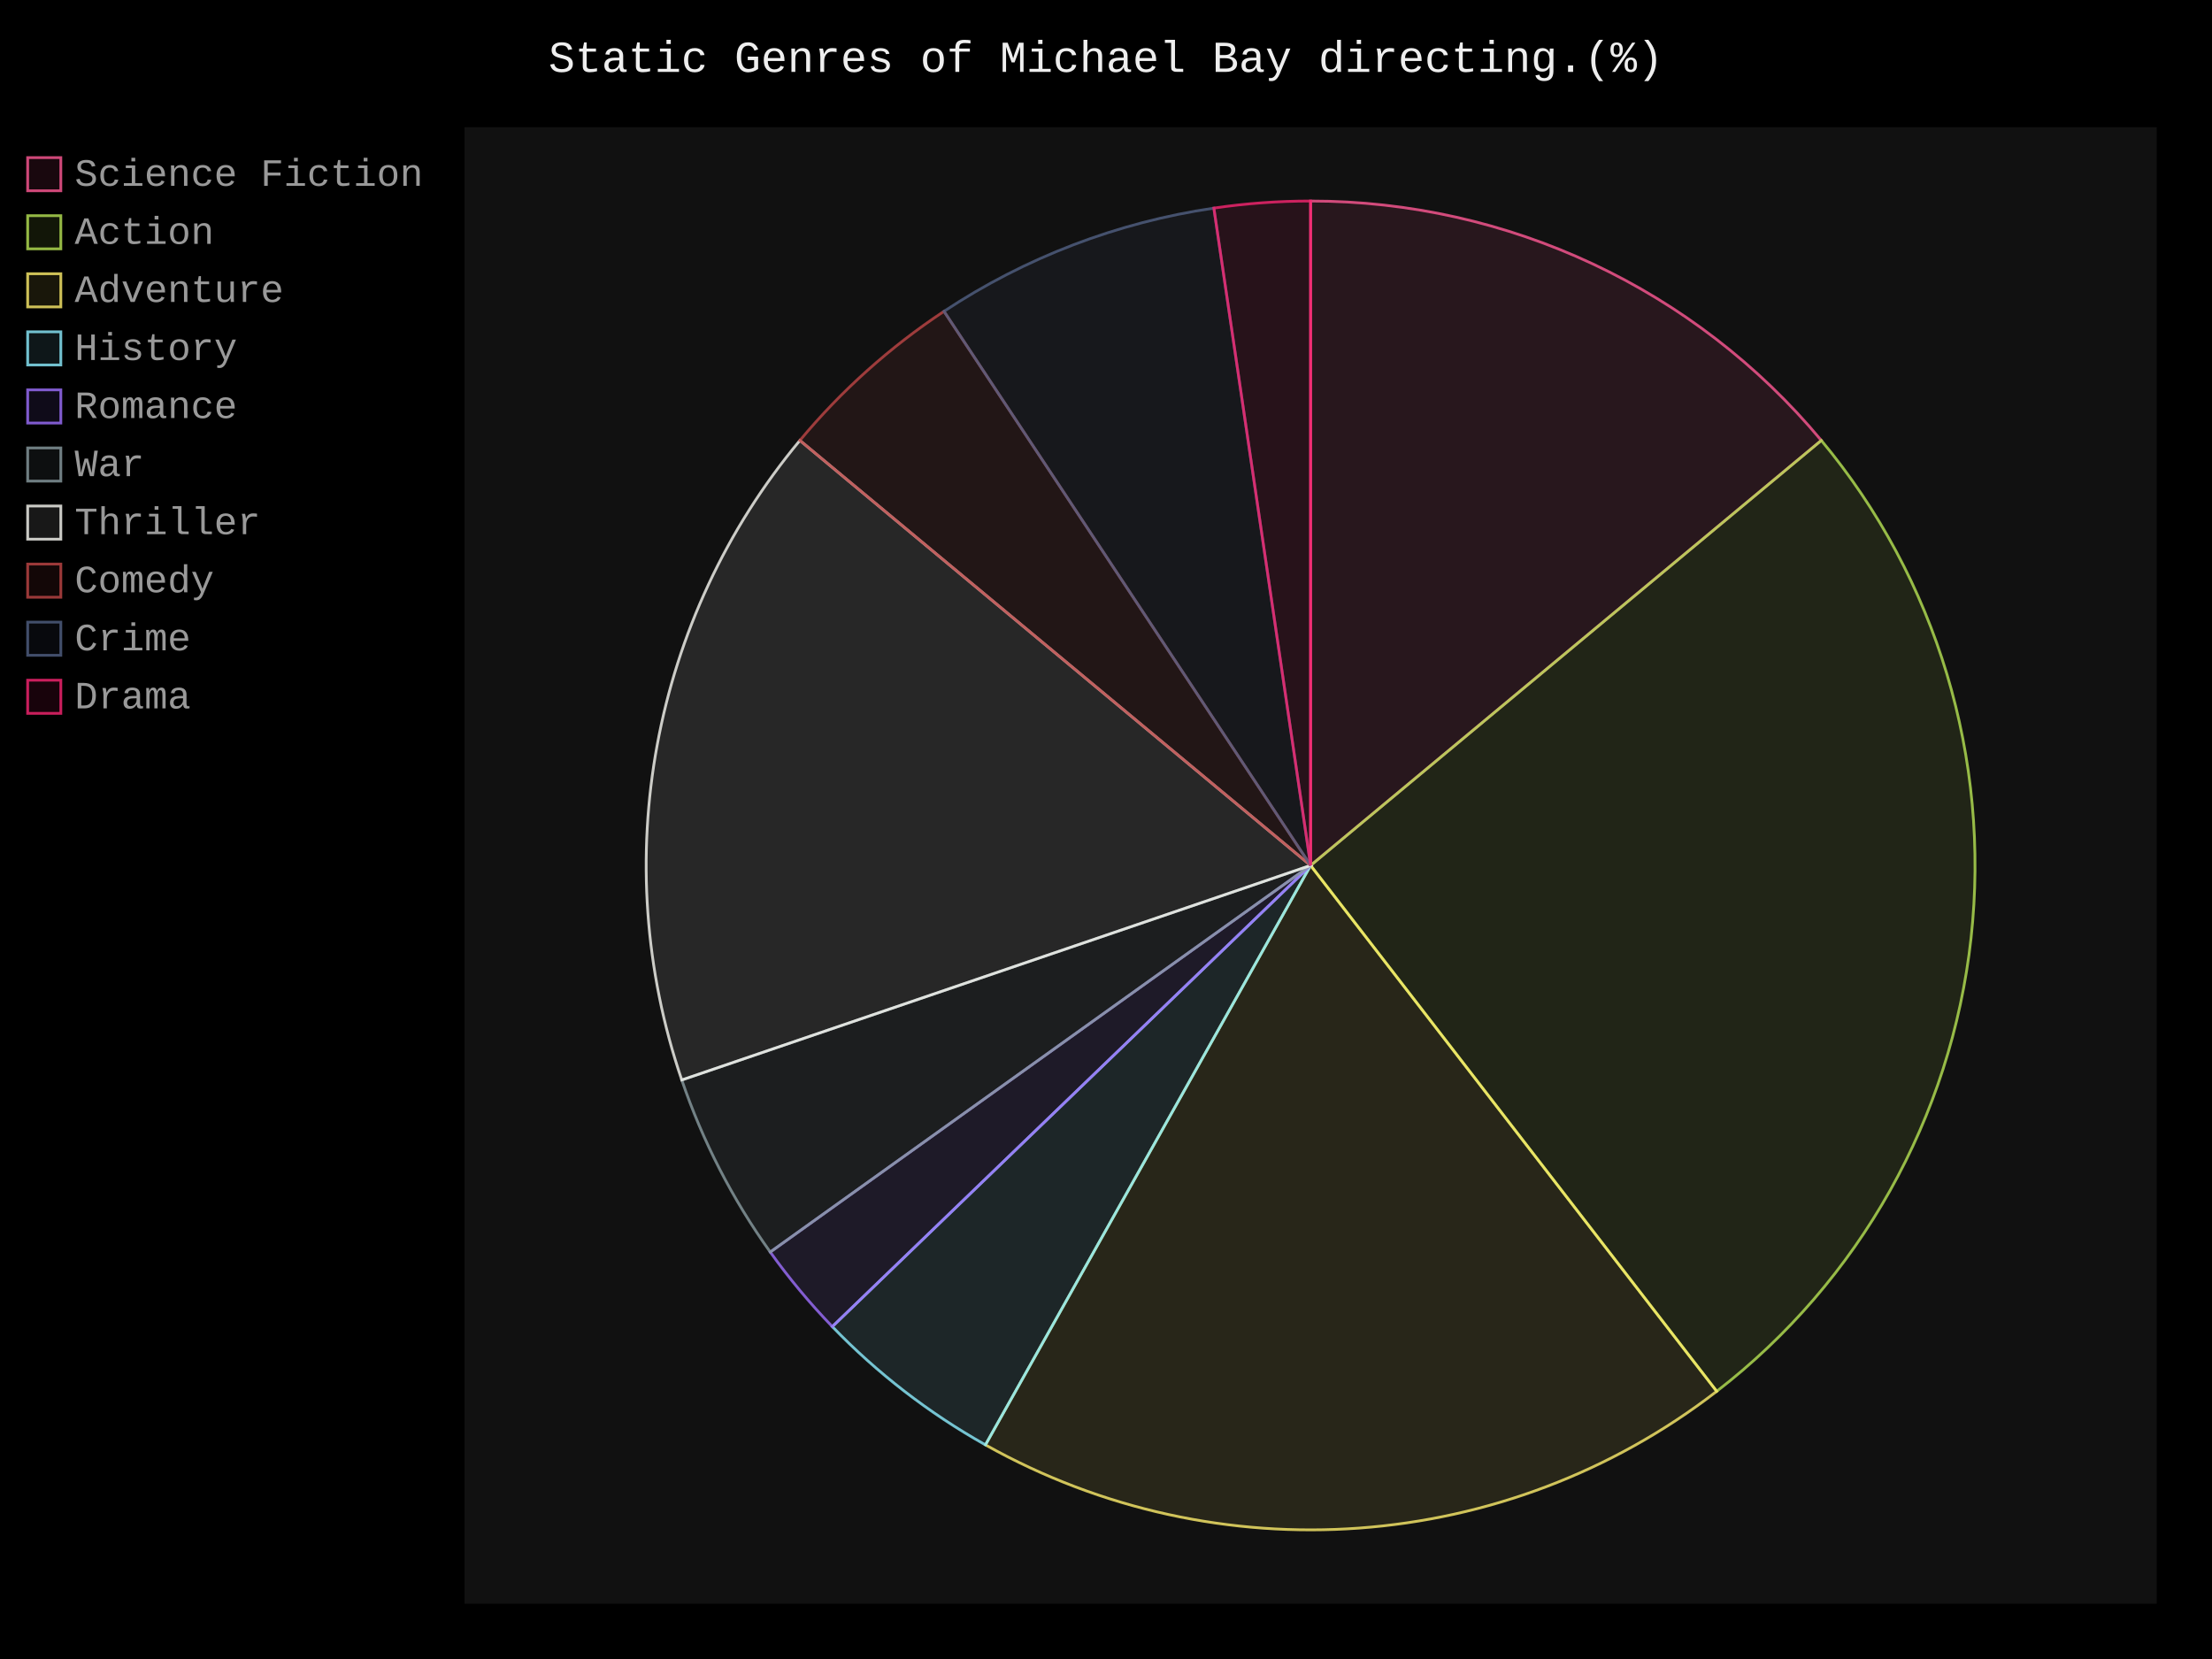
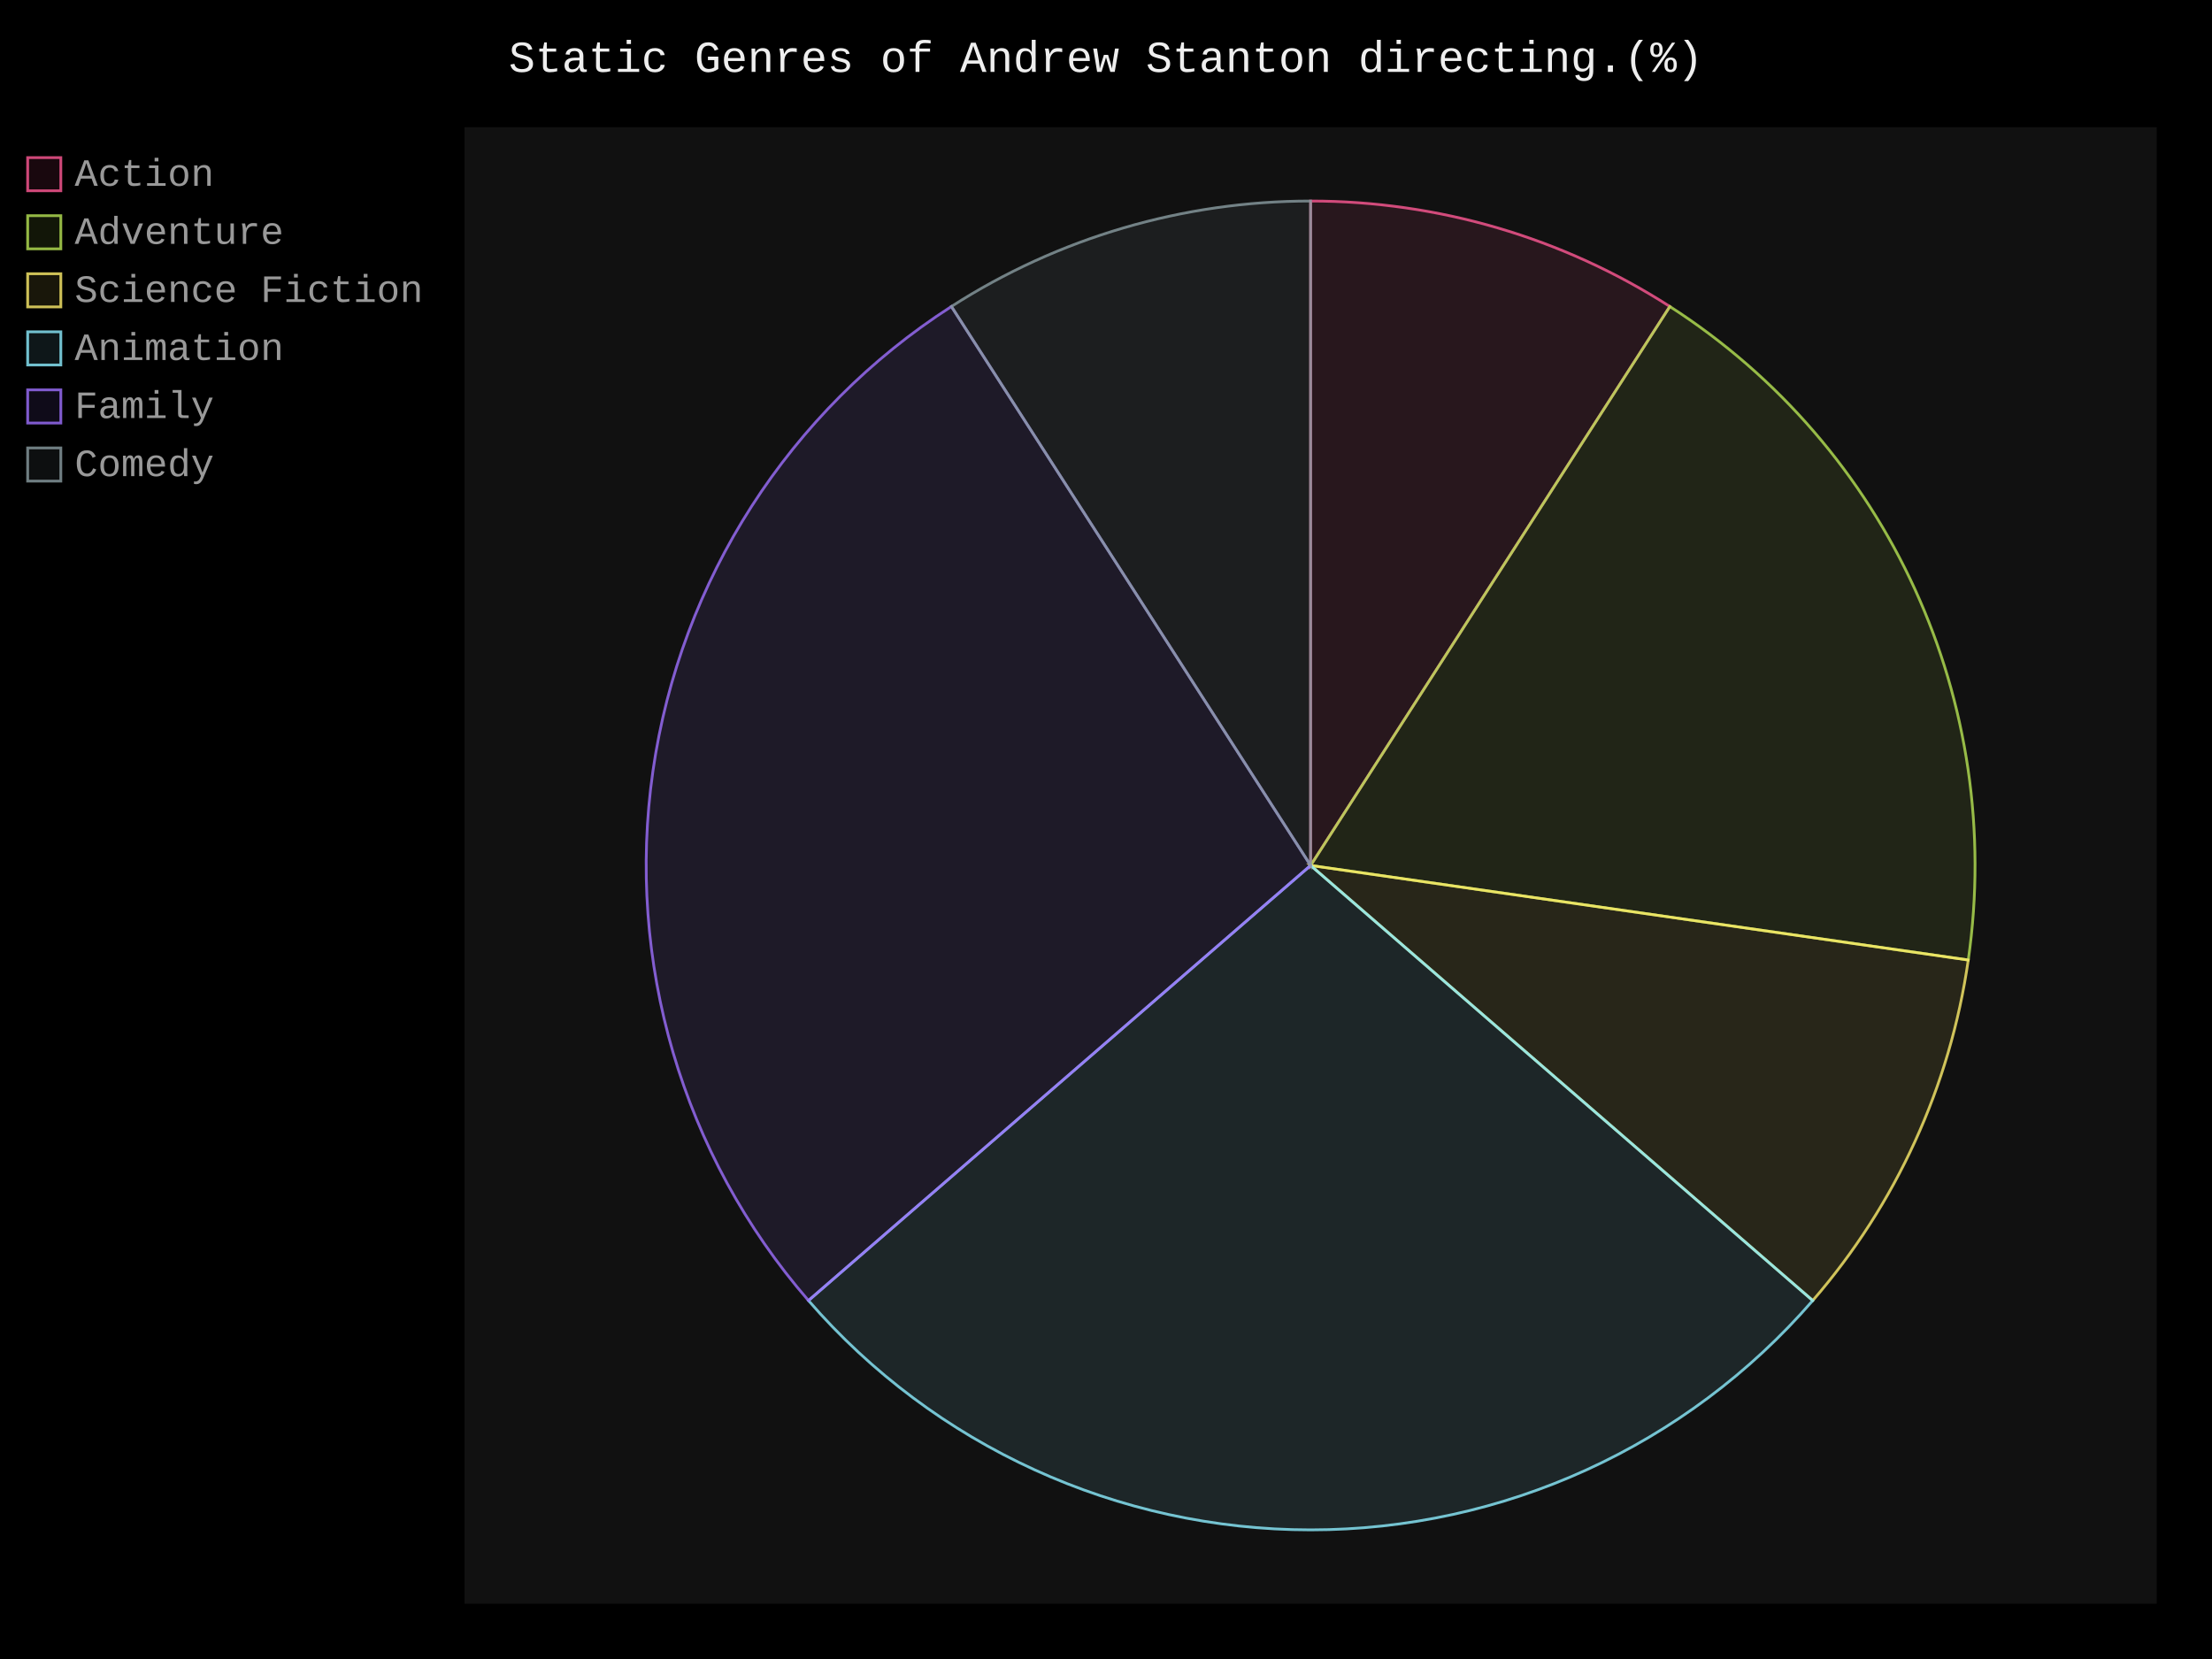
- <svg xmlns="http://www.w3.org/2000/svg" class="pygal-chart" id="chart-f203e2de-7014-462d-ae32-45b416c539ff" viewBox="0 0 800 600">
+ <svg xmlns="http://www.w3.org/2000/svg" class="pygal-chart" id="chart-0ce2e092-f8ff-4575-9e05-078ee97001f6" viewBox="0 0 800 600">
  <defs>
-     <style type="text/css">#chart-f203e2de-7014-462d-ae32-45b416c539ff{-webkit-user-select:none;-webkit-font-smoothing:antialiased;font-family:Consolas,"Liberation Mono",Menlo,Courier,monospace}#chart-f203e2de-7014-462d-ae32-45b416c539ff .title{font-family:Consolas,"Liberation Mono",Menlo,Courier,monospace;font-size:16px}#chart-f203e2de-7014-462d-ae32-45b416c539ff .legends .legend text{font-family:Consolas,"Liberation Mono",Menlo,Courier,monospace;font-size:14px}#chart-f203e2de-7014-462d-ae32-45b416c539ff .axis text{font-family:Consolas,"Liberation Mono",Menlo,Courier,monospace;font-size:10px}#chart-f203e2de-7014-462d-ae32-45b416c539ff .axis text.major{font-family:Consolas,"Liberation Mono",Menlo,Courier,monospace;font-size:10px}#chart-f203e2de-7014-462d-ae32-45b416c539ff .text-overlay text.value{font-family:Consolas,"Liberation Mono",Menlo,Courier,monospace;font-size:16px}#chart-f203e2de-7014-462d-ae32-45b416c539ff .text-overlay text.label{font-family:Consolas,"Liberation Mono",Menlo,Courier,monospace;font-size:10px}#chart-f203e2de-7014-462d-ae32-45b416c539ff .tooltip{font-family:Consolas,"Liberation Mono",Menlo,Courier,monospace;font-size:14px}#chart-f203e2de-7014-462d-ae32-45b416c539ff text.no_data{font-family:Consolas,"Liberation Mono",Menlo,Courier,monospace;font-size:64px}
- #chart-f203e2de-7014-462d-ae32-45b416c539ff{background-color:black}#chart-f203e2de-7014-462d-ae32-45b416c539ff path,#chart-f203e2de-7014-462d-ae32-45b416c539ff line,#chart-f203e2de-7014-462d-ae32-45b416c539ff rect,#chart-f203e2de-7014-462d-ae32-45b416c539ff circle{-webkit-transition:1s ease-out;-moz-transition:1s ease-out;transition:1s ease-out}#chart-f203e2de-7014-462d-ae32-45b416c539ff .graph &gt; .background{fill:black}#chart-f203e2de-7014-462d-ae32-45b416c539ff .plot &gt; .background{fill:#111}#chart-f203e2de-7014-462d-ae32-45b416c539ff .graph{fill:#999}#chart-f203e2de-7014-462d-ae32-45b416c539ff text.no_data{fill:#eee}#chart-f203e2de-7014-462d-ae32-45b416c539ff .title{fill:#eee}#chart-f203e2de-7014-462d-ae32-45b416c539ff .legends .legend text{fill:#999}#chart-f203e2de-7014-462d-ae32-45b416c539ff .legends .legend:hover text{fill:#eee}#chart-f203e2de-7014-462d-ae32-45b416c539ff .axis .line{stroke:#eee}#chart-f203e2de-7014-462d-ae32-45b416c539ff .axis .guide.line{stroke:#555}#chart-f203e2de-7014-462d-ae32-45b416c539ff .axis .major.line{stroke:#999}#chart-f203e2de-7014-462d-ae32-45b416c539ff .axis text.major{fill:#eee}#chart-f203e2de-7014-462d-ae32-45b416c539ff .axis.y .guides:hover .guide.line,#chart-f203e2de-7014-462d-ae32-45b416c539ff .line-graph .axis.x .guides:hover .guide.line,#chart-f203e2de-7014-462d-ae32-45b416c539ff .stackedline-graph .axis.x .guides:hover .guide.line,#chart-f203e2de-7014-462d-ae32-45b416c539ff .xy-graph .axis.x .guides:hover .guide.line{stroke:#eee}#chart-f203e2de-7014-462d-ae32-45b416c539ff .axis .guides:hover text{fill:#eee}#chart-f203e2de-7014-462d-ae32-45b416c539ff .reactive{fill-opacity:.1;stroke-opacity:.8}#chart-f203e2de-7014-462d-ae32-45b416c539ff .ci{stroke:#999}#chart-f203e2de-7014-462d-ae32-45b416c539ff .reactive.active,#chart-f203e2de-7014-462d-ae32-45b416c539ff .active .reactive{fill-opacity:.75;stroke-opacity:.9;stroke-width:4}#chart-f203e2de-7014-462d-ae32-45b416c539ff .ci .reactive.active{stroke-width:1.5}#chart-f203e2de-7014-462d-ae32-45b416c539ff .series text{fill:#eee}#chart-f203e2de-7014-462d-ae32-45b416c539ff .tooltip rect{fill:#111;stroke:#eee;-webkit-transition:opacity 1s ease-out;-moz-transition:opacity 1s ease-out;transition:opacity 1s ease-out}#chart-f203e2de-7014-462d-ae32-45b416c539ff .tooltip .label{fill:#999}#chart-f203e2de-7014-462d-ae32-45b416c539ff .tooltip .label{fill:#999}#chart-f203e2de-7014-462d-ae32-45b416c539ff .tooltip .legend{font-size:.8em;fill:#555}#chart-f203e2de-7014-462d-ae32-45b416c539ff .tooltip .x_label{font-size:.6em;fill:#eee}#chart-f203e2de-7014-462d-ae32-45b416c539ff .tooltip .xlink{font-size:.5em;text-decoration:underline}#chart-f203e2de-7014-462d-ae32-45b416c539ff .tooltip .value{font-size:1.5em}#chart-f203e2de-7014-462d-ae32-45b416c539ff .bound{font-size:.5em}#chart-f203e2de-7014-462d-ae32-45b416c539ff .max-value{font-size:.75em;fill:#555}#chart-f203e2de-7014-462d-ae32-45b416c539ff .map-element{fill:#111;stroke:#555 !important}#chart-f203e2de-7014-462d-ae32-45b416c539ff .map-element .reactive{fill-opacity:inherit;stroke-opacity:inherit}#chart-f203e2de-7014-462d-ae32-45b416c539ff .color-0,#chart-f203e2de-7014-462d-ae32-45b416c539ff .color-0 a:visited{stroke:#ff5995;fill:#ff5995}#chart-f203e2de-7014-462d-ae32-45b416c539ff .color-1,#chart-f203e2de-7014-462d-ae32-45b416c539ff .color-1 a:visited{stroke:#b6e354;fill:#b6e354}#chart-f203e2de-7014-462d-ae32-45b416c539ff .color-2,#chart-f203e2de-7014-462d-ae32-45b416c539ff .color-2 a:visited{stroke:#feed6c;fill:#feed6c}#chart-f203e2de-7014-462d-ae32-45b416c539ff .color-3,#chart-f203e2de-7014-462d-ae32-45b416c539ff .color-3 a:visited{stroke:#8cedff;fill:#8cedff}#chart-f203e2de-7014-462d-ae32-45b416c539ff .color-4,#chart-f203e2de-7014-462d-ae32-45b416c539ff .color-4 a:visited{stroke:#9e6ffe;fill:#9e6ffe}#chart-f203e2de-7014-462d-ae32-45b416c539ff .color-5,#chart-f203e2de-7014-462d-ae32-45b416c539ff .color-5 a:visited{stroke:#899ca1;fill:#899ca1}#chart-f203e2de-7014-462d-ae32-45b416c539ff .color-6,#chart-f203e2de-7014-462d-ae32-45b416c539ff .color-6 a:visited{stroke:#f8f8f2;fill:#f8f8f2}#chart-f203e2de-7014-462d-ae32-45b416c539ff .color-7,#chart-f203e2de-7014-462d-ae32-45b416c539ff .color-7 a:visited{stroke:#bf4646;fill:#bf4646}#chart-f203e2de-7014-462d-ae32-45b416c539ff .color-8,#chart-f203e2de-7014-462d-ae32-45b416c539ff .color-8 a:visited{stroke:#516083;fill:#516083}#chart-f203e2de-7014-462d-ae32-45b416c539ff .color-9,#chart-f203e2de-7014-462d-ae32-45b416c539ff .color-9 a:visited{stroke:#f92672;fill:#f92672}#chart-f203e2de-7014-462d-ae32-45b416c539ff .text-overlay .color-0 text{fill:black}#chart-f203e2de-7014-462d-ae32-45b416c539ff .text-overlay .color-1 text{fill:black}#chart-f203e2de-7014-462d-ae32-45b416c539ff .text-overlay .color-2 text{fill:black}#chart-f203e2de-7014-462d-ae32-45b416c539ff .text-overlay .color-3 text{fill:black}#chart-f203e2de-7014-462d-ae32-45b416c539ff .text-overlay .color-4 text{fill:black}#chart-f203e2de-7014-462d-ae32-45b416c539ff .text-overlay .color-5 text{fill:black}#chart-f203e2de-7014-462d-ae32-45b416c539ff .text-overlay .color-6 text{fill:black}#chart-f203e2de-7014-462d-ae32-45b416c539ff .text-overlay .color-7 text{fill:black}#chart-f203e2de-7014-462d-ae32-45b416c539ff .text-overlay .color-8 text{fill:black}#chart-f203e2de-7014-462d-ae32-45b416c539ff .text-overlay .color-9 text{fill:black}
- #chart-f203e2de-7014-462d-ae32-45b416c539ff text.no_data{text-anchor:middle}#chart-f203e2de-7014-462d-ae32-45b416c539ff .guide.line{fill:none}#chart-f203e2de-7014-462d-ae32-45b416c539ff .centered{text-anchor:middle}#chart-f203e2de-7014-462d-ae32-45b416c539ff .title{text-anchor:middle}#chart-f203e2de-7014-462d-ae32-45b416c539ff .legends .legend text{fill-opacity:1}#chart-f203e2de-7014-462d-ae32-45b416c539ff .axis.x text{text-anchor:middle}#chart-f203e2de-7014-462d-ae32-45b416c539ff .axis.x:not(.web) text[transform]{text-anchor:start}#chart-f203e2de-7014-462d-ae32-45b416c539ff .axis.x:not(.web) text[transform].backwards{text-anchor:end}#chart-f203e2de-7014-462d-ae32-45b416c539ff .axis.y text{text-anchor:end}#chart-f203e2de-7014-462d-ae32-45b416c539ff .axis.y text[transform].backwards{text-anchor:start}#chart-f203e2de-7014-462d-ae32-45b416c539ff .axis.y2 text{text-anchor:start}#chart-f203e2de-7014-462d-ae32-45b416c539ff .axis.y2 text[transform].backwards{text-anchor:end}#chart-f203e2de-7014-462d-ae32-45b416c539ff .axis .guide.line{stroke-dasharray:4,4}#chart-f203e2de-7014-462d-ae32-45b416c539ff .axis .major.guide.line{stroke-dasharray:6,6}#chart-f203e2de-7014-462d-ae32-45b416c539ff .horizontal .axis.y .guide.line,#chart-f203e2de-7014-462d-ae32-45b416c539ff .horizontal .axis.y2 .guide.line,#chart-f203e2de-7014-462d-ae32-45b416c539ff .vertical .axis.x .guide.line{opacity:0}#chart-f203e2de-7014-462d-ae32-45b416c539ff .horizontal .axis.always_show .guide.line,#chart-f203e2de-7014-462d-ae32-45b416c539ff .vertical .axis.always_show .guide.line{opacity:1 !important}#chart-f203e2de-7014-462d-ae32-45b416c539ff .axis.y .guides:hover .guide.line,#chart-f203e2de-7014-462d-ae32-45b416c539ff .axis.y2 .guides:hover .guide.line,#chart-f203e2de-7014-462d-ae32-45b416c539ff .axis.x .guides:hover .guide.line{opacity:1}#chart-f203e2de-7014-462d-ae32-45b416c539ff .axis .guides:hover text{opacity:1}#chart-f203e2de-7014-462d-ae32-45b416c539ff .nofill{fill:none}#chart-f203e2de-7014-462d-ae32-45b416c539ff .subtle-fill{fill-opacity:.2}#chart-f203e2de-7014-462d-ae32-45b416c539ff .dot{stroke-width:1px;fill-opacity:1}#chart-f203e2de-7014-462d-ae32-45b416c539ff .dot.active{stroke-width:5px}#chart-f203e2de-7014-462d-ae32-45b416c539ff .dot.negative{fill:transparent}#chart-f203e2de-7014-462d-ae32-45b416c539ff text,#chart-f203e2de-7014-462d-ae32-45b416c539ff tspan{stroke:none !important}#chart-f203e2de-7014-462d-ae32-45b416c539ff .series text.active{opacity:1}#chart-f203e2de-7014-462d-ae32-45b416c539ff .tooltip rect{fill-opacity:.95;stroke-width:.5}#chart-f203e2de-7014-462d-ae32-45b416c539ff .tooltip text{fill-opacity:1}#chart-f203e2de-7014-462d-ae32-45b416c539ff .showable{visibility:hidden}#chart-f203e2de-7014-462d-ae32-45b416c539ff .showable.shown{visibility:visible}#chart-f203e2de-7014-462d-ae32-45b416c539ff .gauge-background{fill:rgba(229,229,229,1);stroke:none}#chart-f203e2de-7014-462d-ae32-45b416c539ff .bg-lines{stroke:black;stroke-width:2px}</style>
+     <style type="text/css">#chart-0ce2e092-f8ff-4575-9e05-078ee97001f6{-webkit-user-select:none;-webkit-font-smoothing:antialiased;font-family:Consolas,"Liberation Mono",Menlo,Courier,monospace}#chart-0ce2e092-f8ff-4575-9e05-078ee97001f6 .title{font-family:Consolas,"Liberation Mono",Menlo,Courier,monospace;font-size:16px}#chart-0ce2e092-f8ff-4575-9e05-078ee97001f6 .legends .legend text{font-family:Consolas,"Liberation Mono",Menlo,Courier,monospace;font-size:14px}#chart-0ce2e092-f8ff-4575-9e05-078ee97001f6 .axis text{font-family:Consolas,"Liberation Mono",Menlo,Courier,monospace;font-size:10px}#chart-0ce2e092-f8ff-4575-9e05-078ee97001f6 .axis text.major{font-family:Consolas,"Liberation Mono",Menlo,Courier,monospace;font-size:10px}#chart-0ce2e092-f8ff-4575-9e05-078ee97001f6 .text-overlay text.value{font-family:Consolas,"Liberation Mono",Menlo,Courier,monospace;font-size:16px}#chart-0ce2e092-f8ff-4575-9e05-078ee97001f6 .text-overlay text.label{font-family:Consolas,"Liberation Mono",Menlo,Courier,monospace;font-size:10px}#chart-0ce2e092-f8ff-4575-9e05-078ee97001f6 .tooltip{font-family:Consolas,"Liberation Mono",Menlo,Courier,monospace;font-size:14px}#chart-0ce2e092-f8ff-4575-9e05-078ee97001f6 text.no_data{font-family:Consolas,"Liberation Mono",Menlo,Courier,monospace;font-size:64px}
+ #chart-0ce2e092-f8ff-4575-9e05-078ee97001f6{background-color:black}#chart-0ce2e092-f8ff-4575-9e05-078ee97001f6 path,#chart-0ce2e092-f8ff-4575-9e05-078ee97001f6 line,#chart-0ce2e092-f8ff-4575-9e05-078ee97001f6 rect,#chart-0ce2e092-f8ff-4575-9e05-078ee97001f6 circle{-webkit-transition:1s ease-out;-moz-transition:1s ease-out;transition:1s ease-out}#chart-0ce2e092-f8ff-4575-9e05-078ee97001f6 .graph &gt; .background{fill:black}#chart-0ce2e092-f8ff-4575-9e05-078ee97001f6 .plot &gt; .background{fill:#111}#chart-0ce2e092-f8ff-4575-9e05-078ee97001f6 .graph{fill:#999}#chart-0ce2e092-f8ff-4575-9e05-078ee97001f6 text.no_data{fill:#eee}#chart-0ce2e092-f8ff-4575-9e05-078ee97001f6 .title{fill:#eee}#chart-0ce2e092-f8ff-4575-9e05-078ee97001f6 .legends .legend text{fill:#999}#chart-0ce2e092-f8ff-4575-9e05-078ee97001f6 .legends .legend:hover text{fill:#eee}#chart-0ce2e092-f8ff-4575-9e05-078ee97001f6 .axis .line{stroke:#eee}#chart-0ce2e092-f8ff-4575-9e05-078ee97001f6 .axis .guide.line{stroke:#555}#chart-0ce2e092-f8ff-4575-9e05-078ee97001f6 .axis .major.line{stroke:#999}#chart-0ce2e092-f8ff-4575-9e05-078ee97001f6 .axis text.major{fill:#eee}#chart-0ce2e092-f8ff-4575-9e05-078ee97001f6 .axis.y .guides:hover .guide.line,#chart-0ce2e092-f8ff-4575-9e05-078ee97001f6 .line-graph .axis.x .guides:hover .guide.line,#chart-0ce2e092-f8ff-4575-9e05-078ee97001f6 .stackedline-graph .axis.x .guides:hover .guide.line,#chart-0ce2e092-f8ff-4575-9e05-078ee97001f6 .xy-graph .axis.x .guides:hover .guide.line{stroke:#eee}#chart-0ce2e092-f8ff-4575-9e05-078ee97001f6 .axis .guides:hover text{fill:#eee}#chart-0ce2e092-f8ff-4575-9e05-078ee97001f6 .reactive{fill-opacity:.1;stroke-opacity:.8}#chart-0ce2e092-f8ff-4575-9e05-078ee97001f6 .ci{stroke:#999}#chart-0ce2e092-f8ff-4575-9e05-078ee97001f6 .reactive.active,#chart-0ce2e092-f8ff-4575-9e05-078ee97001f6 .active .reactive{fill-opacity:.75;stroke-opacity:.9;stroke-width:4}#chart-0ce2e092-f8ff-4575-9e05-078ee97001f6 .ci .reactive.active{stroke-width:1.5}#chart-0ce2e092-f8ff-4575-9e05-078ee97001f6 .series text{fill:#eee}#chart-0ce2e092-f8ff-4575-9e05-078ee97001f6 .tooltip rect{fill:#111;stroke:#eee;-webkit-transition:opacity 1s ease-out;-moz-transition:opacity 1s ease-out;transition:opacity 1s ease-out}#chart-0ce2e092-f8ff-4575-9e05-078ee97001f6 .tooltip .label{fill:#999}#chart-0ce2e092-f8ff-4575-9e05-078ee97001f6 .tooltip .label{fill:#999}#chart-0ce2e092-f8ff-4575-9e05-078ee97001f6 .tooltip .legend{font-size:.8em;fill:#555}#chart-0ce2e092-f8ff-4575-9e05-078ee97001f6 .tooltip .x_label{font-size:.6em;fill:#eee}#chart-0ce2e092-f8ff-4575-9e05-078ee97001f6 .tooltip .xlink{font-size:.5em;text-decoration:underline}#chart-0ce2e092-f8ff-4575-9e05-078ee97001f6 .tooltip .value{font-size:1.5em}#chart-0ce2e092-f8ff-4575-9e05-078ee97001f6 .bound{font-size:.5em}#chart-0ce2e092-f8ff-4575-9e05-078ee97001f6 .max-value{font-size:.75em;fill:#555}#chart-0ce2e092-f8ff-4575-9e05-078ee97001f6 .map-element{fill:#111;stroke:#555 !important}#chart-0ce2e092-f8ff-4575-9e05-078ee97001f6 .map-element .reactive{fill-opacity:inherit;stroke-opacity:inherit}#chart-0ce2e092-f8ff-4575-9e05-078ee97001f6 .color-0,#chart-0ce2e092-f8ff-4575-9e05-078ee97001f6 .color-0 a:visited{stroke:#ff5995;fill:#ff5995}#chart-0ce2e092-f8ff-4575-9e05-078ee97001f6 .color-1,#chart-0ce2e092-f8ff-4575-9e05-078ee97001f6 .color-1 a:visited{stroke:#b6e354;fill:#b6e354}#chart-0ce2e092-f8ff-4575-9e05-078ee97001f6 .color-2,#chart-0ce2e092-f8ff-4575-9e05-078ee97001f6 .color-2 a:visited{stroke:#feed6c;fill:#feed6c}#chart-0ce2e092-f8ff-4575-9e05-078ee97001f6 .color-3,#chart-0ce2e092-f8ff-4575-9e05-078ee97001f6 .color-3 a:visited{stroke:#8cedff;fill:#8cedff}#chart-0ce2e092-f8ff-4575-9e05-078ee97001f6 .color-4,#chart-0ce2e092-f8ff-4575-9e05-078ee97001f6 .color-4 a:visited{stroke:#9e6ffe;fill:#9e6ffe}#chart-0ce2e092-f8ff-4575-9e05-078ee97001f6 .color-5,#chart-0ce2e092-f8ff-4575-9e05-078ee97001f6 .color-5 a:visited{stroke:#899ca1;fill:#899ca1}#chart-0ce2e092-f8ff-4575-9e05-078ee97001f6 .text-overlay .color-0 text{fill:black}#chart-0ce2e092-f8ff-4575-9e05-078ee97001f6 .text-overlay .color-1 text{fill:black}#chart-0ce2e092-f8ff-4575-9e05-078ee97001f6 .text-overlay .color-2 text{fill:black}#chart-0ce2e092-f8ff-4575-9e05-078ee97001f6 .text-overlay .color-3 text{fill:black}#chart-0ce2e092-f8ff-4575-9e05-078ee97001f6 .text-overlay .color-4 text{fill:black}#chart-0ce2e092-f8ff-4575-9e05-078ee97001f6 .text-overlay .color-5 text{fill:black}
+ #chart-0ce2e092-f8ff-4575-9e05-078ee97001f6 text.no_data{text-anchor:middle}#chart-0ce2e092-f8ff-4575-9e05-078ee97001f6 .guide.line{fill:none}#chart-0ce2e092-f8ff-4575-9e05-078ee97001f6 .centered{text-anchor:middle}#chart-0ce2e092-f8ff-4575-9e05-078ee97001f6 .title{text-anchor:middle}#chart-0ce2e092-f8ff-4575-9e05-078ee97001f6 .legends .legend text{fill-opacity:1}#chart-0ce2e092-f8ff-4575-9e05-078ee97001f6 .axis.x text{text-anchor:middle}#chart-0ce2e092-f8ff-4575-9e05-078ee97001f6 .axis.x:not(.web) text[transform]{text-anchor:start}#chart-0ce2e092-f8ff-4575-9e05-078ee97001f6 .axis.x:not(.web) text[transform].backwards{text-anchor:end}#chart-0ce2e092-f8ff-4575-9e05-078ee97001f6 .axis.y text{text-anchor:end}#chart-0ce2e092-f8ff-4575-9e05-078ee97001f6 .axis.y text[transform].backwards{text-anchor:start}#chart-0ce2e092-f8ff-4575-9e05-078ee97001f6 .axis.y2 text{text-anchor:start}#chart-0ce2e092-f8ff-4575-9e05-078ee97001f6 .axis.y2 text[transform].backwards{text-anchor:end}#chart-0ce2e092-f8ff-4575-9e05-078ee97001f6 .axis .guide.line{stroke-dasharray:4,4}#chart-0ce2e092-f8ff-4575-9e05-078ee97001f6 .axis .major.guide.line{stroke-dasharray:6,6}#chart-0ce2e092-f8ff-4575-9e05-078ee97001f6 .horizontal .axis.y .guide.line,#chart-0ce2e092-f8ff-4575-9e05-078ee97001f6 .horizontal .axis.y2 .guide.line,#chart-0ce2e092-f8ff-4575-9e05-078ee97001f6 .vertical .axis.x .guide.line{opacity:0}#chart-0ce2e092-f8ff-4575-9e05-078ee97001f6 .horizontal .axis.always_show .guide.line,#chart-0ce2e092-f8ff-4575-9e05-078ee97001f6 .vertical .axis.always_show .guide.line{opacity:1 !important}#chart-0ce2e092-f8ff-4575-9e05-078ee97001f6 .axis.y .guides:hover .guide.line,#chart-0ce2e092-f8ff-4575-9e05-078ee97001f6 .axis.y2 .guides:hover .guide.line,#chart-0ce2e092-f8ff-4575-9e05-078ee97001f6 .axis.x .guides:hover .guide.line{opacity:1}#chart-0ce2e092-f8ff-4575-9e05-078ee97001f6 .axis .guides:hover text{opacity:1}#chart-0ce2e092-f8ff-4575-9e05-078ee97001f6 .nofill{fill:none}#chart-0ce2e092-f8ff-4575-9e05-078ee97001f6 .subtle-fill{fill-opacity:.2}#chart-0ce2e092-f8ff-4575-9e05-078ee97001f6 .dot{stroke-width:1px;fill-opacity:1}#chart-0ce2e092-f8ff-4575-9e05-078ee97001f6 .dot.active{stroke-width:5px}#chart-0ce2e092-f8ff-4575-9e05-078ee97001f6 .dot.negative{fill:transparent}#chart-0ce2e092-f8ff-4575-9e05-078ee97001f6 text,#chart-0ce2e092-f8ff-4575-9e05-078ee97001f6 tspan{stroke:none !important}#chart-0ce2e092-f8ff-4575-9e05-078ee97001f6 .series text.active{opacity:1}#chart-0ce2e092-f8ff-4575-9e05-078ee97001f6 .tooltip rect{fill-opacity:.95;stroke-width:.5}#chart-0ce2e092-f8ff-4575-9e05-078ee97001f6 .tooltip text{fill-opacity:1}#chart-0ce2e092-f8ff-4575-9e05-078ee97001f6 .showable{visibility:hidden}#chart-0ce2e092-f8ff-4575-9e05-078ee97001f6 .showable.shown{visibility:visible}#chart-0ce2e092-f8ff-4575-9e05-078ee97001f6 .gauge-background{fill:rgba(229,229,229,1);stroke:none}#chart-0ce2e092-f8ff-4575-9e05-078ee97001f6 .bg-lines{stroke:black;stroke-width:2px}</style>
  </defs>
  <g class="graph pie-graph vertical">
    <rect class="background" height="600" width="800" x="0" y="0" />
    <g class="plot" transform="translate(168, 46)">
      <rect class="background" height="534" width="612.0" x="0" y="0" />
      <g class="series serie-0 color-0">
        <g class="slices">
          <g class="slice">
-             <path class="slice reactive tooltip-trigger" d="M306 26.7 A240.3 240.3 0 0 1 490.701 113.281 L306 267 A0 0 0 0 0 306 267 z" />
+             <path class="slice reactive tooltip-trigger" d="M306 26.7 A240.3 240.3 0 0 1 435.916 64.847 L306 267 A0 0 0 0 0 306 267 z" />
          </g>
        </g>
      </g>
      <g class="series serie-1 color-1">
        <g class="slices">
          <g class="slice">
-             <path class="slice reactive tooltip-trigger" d="M490.701 113.281 A240.3 240.3 0 0 1 452.876 457.188 L306 267 A0 0 0 0 0 306 267 z" />
+             <path class="slice reactive tooltip-trigger" d="M435.916 64.847 A240.3 240.3 0 0 1 543.854 301.198 L306 267 A0 0 0 0 0 306 267 z" />
          </g>
        </g>
      </g>
      <g class="series serie-2 color-2">
        <g class="slices">
          <g class="slice">
-             <path class="slice reactive tooltip-trigger" d="M452.876 457.188 A240.3 240.3 0 0 1 188.4 476.557 L306 267 A0 0 0 0 0 306 267 z" />
+             <path class="slice reactive tooltip-trigger" d="M543.854 301.198 A240.3 240.3 0 0 1 487.607 424.363 L306 267 A0 0 0 0 0 306 267 z" />
          </g>
        </g>
      </g>
      <g class="series serie-3 color-3">
        <g class="slices">
          <g class="slice">
-             <path class="slice reactive tooltip-trigger" d="M188.4 476.557 A240.3 240.3 0 0 1 133.015 433.794 L306 267 A0 0 0 0 0 306 267 z" />
+             <path class="slice reactive tooltip-trigger" d="M487.607 424.363 A240.3 240.3 0 0 1 124.393 424.363 L306 267 A0 0 0 0 0 306 267 z" />
          </g>
        </g>
      </g>
      <g class="series serie-4 color-4">
        <g class="slices">
          <g class="slice">
-             <path class="slice reactive tooltip-trigger" d="M133.015 433.794 A240.3 240.3 0 0 1 110.569 406.824 L306 267 A0 0 0 0 0 306 267 z" />
+             <path class="slice reactive tooltip-trigger" d="M124.393 424.363 A240.3 240.3 0 0 1 176.084 64.847 L306 267 A0 0 0 0 0 306 267 z" />
          </g>
        </g>
      </g>
      <g class="series serie-5 color-5">
        <g class="slices">
          <g class="slice">
-             <path class="slice reactive tooltip-trigger" d="M110.569 406.824 A240.3 240.3 0 0 1 78.573 344.594 L306 267 A0 0 0 0 0 306 267 z" />
-           </g>
-         </g>
-       </g>
-       <g class="series serie-6 color-6">
-         <g class="slices">
-           <g class="slice">
-             <path class="slice reactive tooltip-trigger" d="M78.573 344.594 A240.3 240.3 0 0 1 121.289 113.293 L306 267 A0 0 0 0 0 306 267 z" />
-           </g>
-         </g>
-       </g>
-       <g class="series serie-7 color-7">
-         <g class="slices">
-           <g class="slice">
-             <path class="slice reactive tooltip-trigger" d="M121.289 113.293 A240.3 240.3 0 0 1 173.402 66.596 L306 267 A0 0 0 0 0 306 267 z" />
-           </g>
-         </g>
-       </g>
-       <g class="series serie-8 color-8">
-         <g class="slices">
-           <g class="slice">
-             <path class="slice reactive tooltip-trigger" d="M173.402 66.596 A240.3 240.3 0 0 1 271.006 29.262 L306 267 A0 0 0 0 0 306 267 z" />
-           </g>
-         </g>
-       </g>
-       <g class="series serie-9 color-9">
-         <g class="slices">
-           <g class="slice">
-             <path class="slice reactive tooltip-trigger" d="M271.006 29.262 A240.3 240.3 0 0 1 306 26.7 L306 267 A0 0 0 0 0 306 267 z" />
+             <path class="slice reactive tooltip-trigger" d="M176.084 64.847 A240.3 240.3 0 0 1 306 26.7 L306 267 A0 0 0 0 0 306 267 z" />
          </g>
        </g>
      </g>
    </g>
    <g class="titles">
-       <text class="title plot_title" x="400.0" y="26">Static Genres of Michael Bay directing.(%)</text>
+       <text class="title plot_title" x="400.0" y="26">Static Genres of Andrew Stanton directing.(%)</text>
    </g>
    <g class="plot overlay" transform="translate(168, 46)">
      <g class="series serie-0 color-0" />
      <g class="series serie-1 color-1" />
      <g class="series serie-2 color-2" />
      <g class="series serie-3 color-3" />
      <g class="series serie-4 color-4" />
      <g class="series serie-5 color-5" />
-       <g class="series serie-6 color-6" />
-       <g class="series serie-7 color-7" />
-       <g class="series serie-8 color-8" />
-       <g class="series serie-9 color-9" />
    </g>
    <g class="plot text-overlay" transform="translate(168, 46)">
      <g class="series serie-0 color-0" />
      <g class="series serie-1 color-1" />
      <g class="series serie-2 color-2" />
      <g class="series serie-3 color-3" />
      <g class="series serie-4 color-4" />
      <g class="series serie-5 color-5" />
-       <g class="series serie-6 color-6" />
-       <g class="series serie-7 color-7" />
-       <g class="series serie-8 color-8" />
-       <g class="series serie-9 color-9" />
    </g>
    <g class="plot tooltip-overlay" transform="translate(168, 46)">
      <g class="tooltip" style="opacity: 0" transform="translate(0 0)">
        <rect class="tooltip-box" height="0" rx="0" ry="0" width="0" />
        <g class="text" />
      </g>
    </g>
    <g class="legends" transform="translate(10, 56)">
      <g class="legend reactive activate-serie" id="activate-serie-0">
        <rect class="color-0 reactive" height="12" width="12" x="0.0" y="1.0" />
-         <text x="17.0" y="11.2">Science Fiction</text>
+         <text x="17.0" y="11.2">Action</text>
      </g>
      <g class="legend reactive activate-serie" id="activate-serie-1">
        <rect class="color-1 reactive" height="12" width="12" x="0.0" y="22.0" />
-         <text x="17.0" y="32.2">Action</text>
+         <text x="17.0" y="32.2">Adventure</text>
      </g>
      <g class="legend reactive activate-serie" id="activate-serie-2">
        <rect class="color-2 reactive" height="12" width="12" x="0.0" y="43.0" />
-         <text x="17.0" y="53.2">Adventure</text>
+         <text x="17.0" y="53.2">Science Fiction</text>
      </g>
      <g class="legend reactive activate-serie" id="activate-serie-3">
        <rect class="color-3 reactive" height="12" width="12" x="0.0" y="64.0" />
-         <text x="17.0" y="74.2">History</text>
+         <text x="17.0" y="74.2">Animation</text>
      </g>
      <g class="legend reactive activate-serie" id="activate-serie-4">
        <rect class="color-4 reactive" height="12" width="12" x="0.0" y="85.0" />
-         <text x="17.0" y="95.2">Romance</text>
+         <text x="17.0" y="95.2">Family</text>
      </g>
      <g class="legend reactive activate-serie" id="activate-serie-5">
        <rect class="color-5 reactive" height="12" width="12" x="0.0" y="106.0" />
-         <text x="17.0" y="116.2">War</text>
-       </g>
-       <g class="legend reactive activate-serie" id="activate-serie-6">
-         <rect class="color-6 reactive" height="12" width="12" x="0.0" y="127.0" />
-         <text x="17.0" y="137.2">Thriller</text>
-       </g>
-       <g class="legend reactive activate-serie" id="activate-serie-7">
-         <rect class="color-7 reactive" height="12" width="12" x="0.0" y="148.0" />
-         <text x="17.0" y="158.2">Comedy</text>
-       </g>
-       <g class="legend reactive activate-serie" id="activate-serie-8">
-         <rect class="color-8 reactive" height="12" width="12" x="0.0" y="169.0" />
-         <text x="17.0" y="179.2">Crime</text>
-       </g>
-       <g class="legend reactive activate-serie" id="activate-serie-9">
-         <rect class="color-9 reactive" height="12" width="12" x="0.0" y="190.0" />
-         <text x="17.0" y="200.2">Drama</text>
+         <text x="17.0" y="116.2">Comedy</text>
      </g>
    </g>
    <g class="legends" transform="translate(790, 56)" />
  </g>
</svg>
